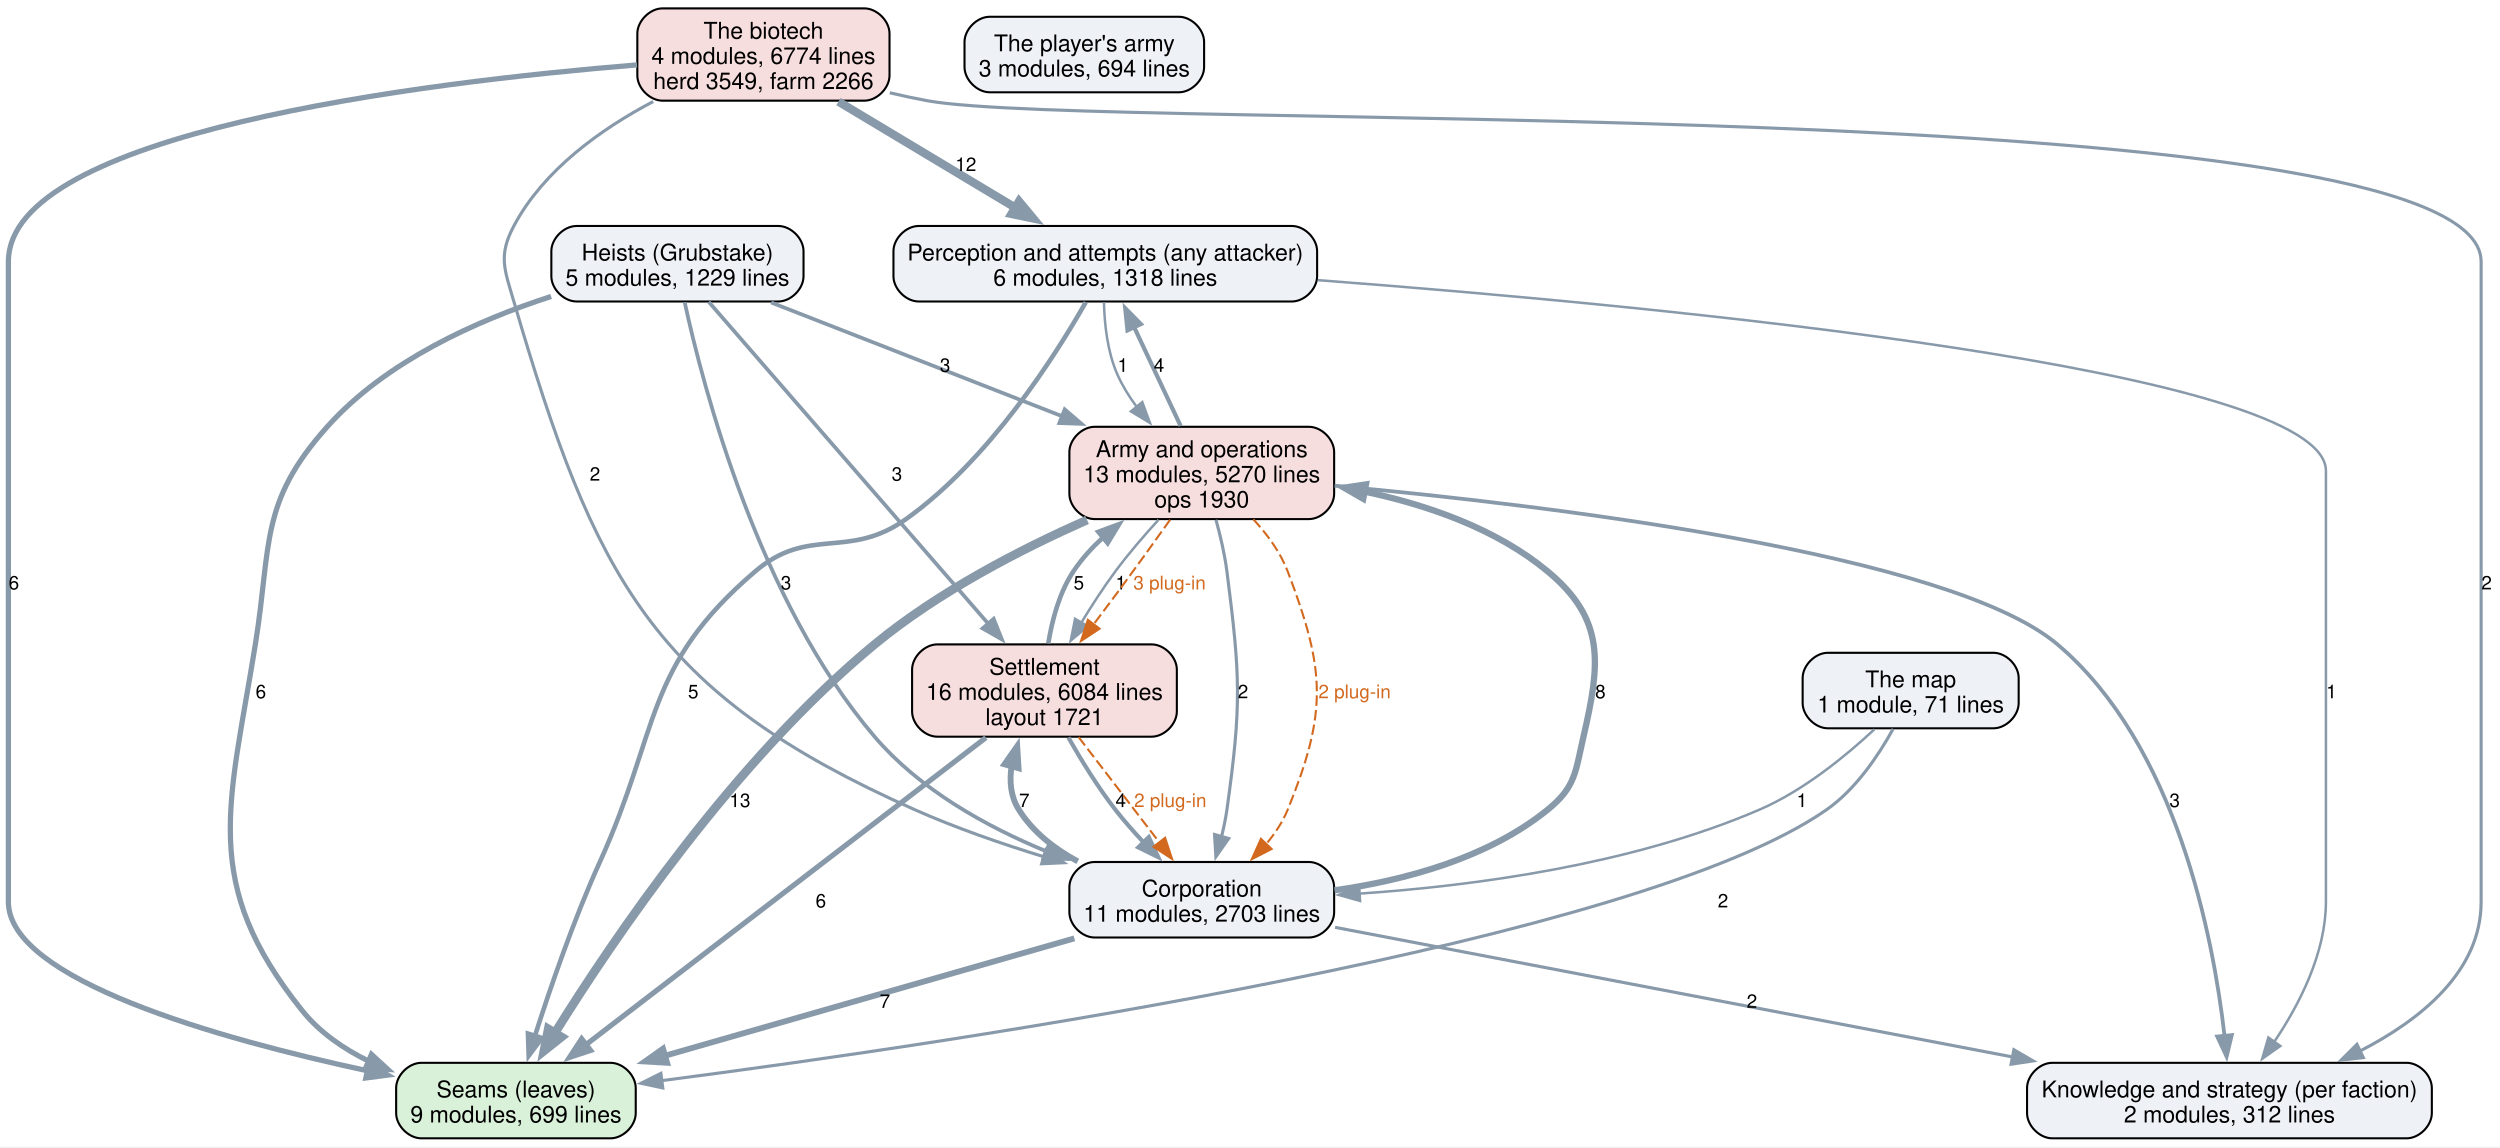
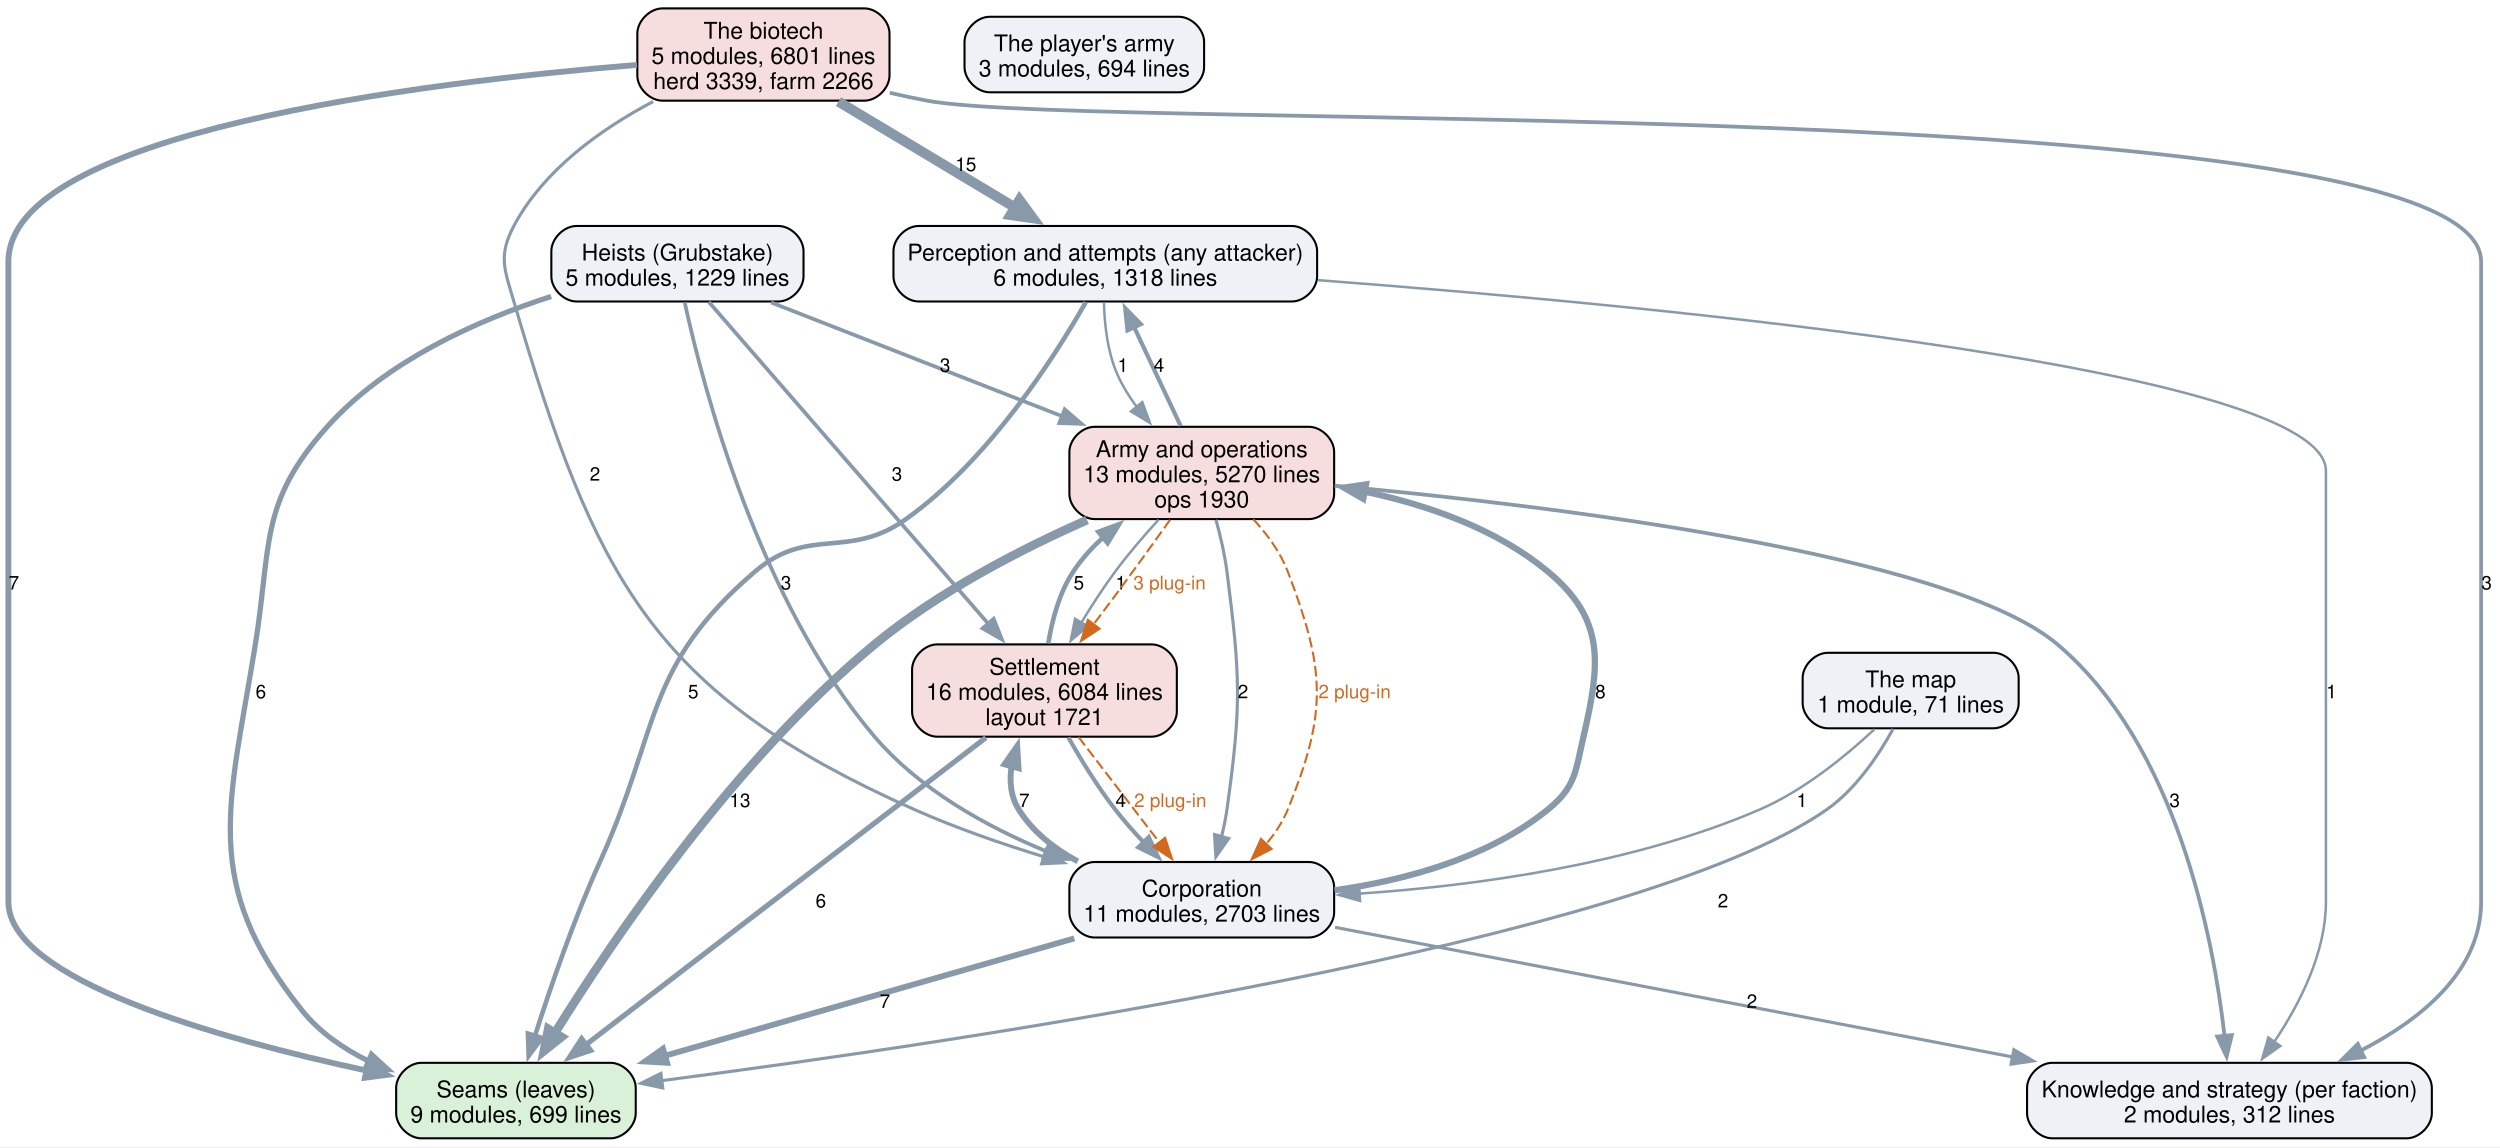
<svg xmlns="http://www.w3.org/2000/svg" width="1192pt" height="547pt" viewBox="0.00 0.00 1192.00 547.00">
  <g id="graph0" class="graph" transform="scale(1 1) rotate(0) translate(4 542.75)">
    <polygon fill="white" stroke="none" points="-4,4 -4,-542.75 1188.25,-542.75 1188.25,4 -4,4" />
    <g id="node1" class="node">
      <path fill="#d9f0d9" stroke="black" d="M287.12,-36C287.12,-36 196.88,-36 196.88,-36 190.88,-36 184.88,-30 184.88,-24 184.88,-24 184.88,-12 184.88,-12 184.88,-6 190.88,0 196.88,0 196.88,0 287.12,0 287.12,0 293.12,0 299.12,-6 299.12,-12 299.12,-12 299.12,-24 299.12,-24 299.12,-30 293.12,-36 287.12,-36" />
      <text xml:space="preserve" text-anchor="middle" x="242" y="-19.55" font-family="Helvetica,sans-Serif" font-size="11.00">Seams (leaves)</text>
      <text xml:space="preserve" text-anchor="middle" x="242" y="-7.55" font-family="Helvetica,sans-Serif" font-size="11.00">9 modules, 699 lines</text>
    </g>
    <g id="node2" class="node">
      <path fill="#eef2f7" stroke="black" d="M612,-435C612,-435 434,-435 434,-435 428,-435 422,-429 422,-423 422,-423 422,-411 422,-411 422,-405 428,-399 434,-399 434,-399 612,-399 612,-399 618,-399 624,-405 624,-411 624,-411 624,-423 624,-423 624,-429 618,-435 612,-435" />
      <text xml:space="preserve" text-anchor="middle" x="523" y="-418.55" font-family="Helvetica,sans-Serif" font-size="11.00">Perception and attempts (any attacker)</text>
      <text xml:space="preserve" text-anchor="middle" x="523" y="-406.55" font-family="Helvetica,sans-Serif" font-size="11.00">6 modules, 1318 lines</text>
    </g>
    <g id="edge16" class="edge">
      <path fill="none" stroke="#8899aa" stroke-width="2.2" d="M513.69,-398.63C498.87,-372.57 467.53,-323.43 428,-295.25 400.41,-275.59 381.75,-292.26 356,-270.25 302.94,-224.91 310.82,-195.31 282,-131.75 269.58,-104.36 258.42,-71.89 251.06,-48.85" />
      <polygon fill="#8899aa" stroke="#8899aa" stroke-width="2.2" points="254.41,-47.84 248.08,-39.34 247.73,-49.93 254.41,-47.84" />
      <text xml:space="preserve" text-anchor="middle" x="326.53" y="-209.82" font-family="Helvetica,sans-Serif" font-size="9.00">5</text>
    </g>
    <g id="node3" class="node">
      <path fill="#eef2f7" stroke="black" d="M1143.5,-36C1143.5,-36 974.5,-36 974.5,-36 968.5,-36 962.5,-30 962.5,-24 962.5,-24 962.5,-12 962.5,-12 962.5,-6 968.5,0 974.5,0 974.5,0 1143.5,0 1143.5,0 1149.5,0 1155.5,-6 1155.5,-12 1155.5,-12 1155.5,-24 1155.5,-24 1155.5,-30 1149.5,-36 1143.5,-36" />
      <text xml:space="preserve" text-anchor="middle" x="1059" y="-19.55" font-family="Helvetica,sans-Serif" font-size="11.00">Knowledge and strategy (per faction)</text>
      <text xml:space="preserve" text-anchor="middle" x="1059" y="-7.55" font-family="Helvetica,sans-Serif" font-size="11.00">2 modules, 312 lines</text>
    </g>
    <g id="edge15" class="edge">
      <path fill="none" stroke="#8899aa" stroke-width="1.2" d="M624.38,-409.17C791.12,-396.55 1105,-366.4 1105,-318.25 1105,-318.25 1105,-318.25 1105,-112.75 1105,-88.39 1092.33,-63.77 1080.28,-45.88" />
      <polygon fill="#8899aa" stroke="#8899aa" stroke-width="1.2" points="1083.26,-44.02 1074.61,-37.91 1077.55,-48.08 1083.26,-44.02" />
      <text xml:space="preserve" text-anchor="middle" x="1107.62" y="-209.82" font-family="Helvetica,sans-Serif" font-size="9.00">1</text>
    </g>
    <g id="node6" class="node">
      <path fill="#f7dede" stroke="black" d="M620.12,-339.25C620.12,-339.25 517.88,-339.25 517.88,-339.25 511.88,-339.25 505.88,-333.25 505.88,-327.25 505.88,-327.25 505.88,-307.25 505.88,-307.25 505.88,-301.25 511.88,-295.25 517.88,-295.25 517.88,-295.25 620.12,-295.25 620.12,-295.25 626.12,-295.25 632.12,-301.25 632.12,-307.25 632.12,-307.25 632.12,-327.25 632.12,-327.25 632.12,-333.25 626.12,-339.25 620.12,-339.25" />
      <text xml:space="preserve" text-anchor="middle" x="569" y="-324.8" font-family="Helvetica,sans-Serif" font-size="11.00">Army and operations</text>
      <text xml:space="preserve" text-anchor="middle" x="569" y="-312.8" font-family="Helvetica,sans-Serif" font-size="11.00">13 modules, 5270 lines</text>
      <text xml:space="preserve" text-anchor="middle" x="569" y="-300.8" font-family="Helvetica,sans-Serif" font-size="11.00">ops 1930</text>
    </g>
    <g id="edge14" class="edge">
      <path fill="none" stroke="#8899aa" stroke-width="1.2" d="M522.37,-398.55C522.61,-388.18 524.01,-375.01 528.75,-364.25 531.15,-358.81 534.42,-353.54 538.08,-348.63" />
      <polygon fill="#8899aa" stroke="#8899aa" stroke-width="1.2" points="540.64,-351.04 544.3,-341.1 535.23,-346.59 540.64,-351.04" />
      <text xml:space="preserve" text-anchor="middle" x="531.38" y="-365.45" font-family="Helvetica,sans-Serif" font-size="9.00">1</text>
    </g>
    <g id="node4" class="node">
      <path fill="#eef2f7" stroke="black" d="M620.12,-131.75C620.12,-131.75 517.88,-131.75 517.88,-131.75 511.88,-131.75 505.88,-125.75 505.88,-119.75 505.88,-119.75 505.88,-107.75 505.88,-107.75 505.88,-101.75 511.88,-95.75 517.88,-95.75 517.88,-95.75 620.12,-95.75 620.12,-95.75 626.12,-95.75 632.12,-101.75 632.12,-107.75 632.12,-107.75 632.12,-119.75 632.12,-119.75 632.12,-125.75 626.12,-131.75 620.12,-131.75" />
      <text xml:space="preserve" text-anchor="middle" x="569" y="-115.3" font-family="Helvetica,sans-Serif" font-size="11.00">Corporation</text>
      <text xml:space="preserve" text-anchor="middle" x="569" y="-103.3" font-family="Helvetica,sans-Serif" font-size="11.00">11 modules, 2703 lines</text>
    </g>
    <g id="edge8" class="edge">
      <path fill="none" stroke="#8899aa" stroke-width="2.8" d="M508.26,-95.34C452.94,-79.48 371.24,-56.05 312.94,-39.34" />
      <polygon fill="#8899aa" stroke="#8899aa" stroke-width="2.8" points="314.05,-36.02 303.47,-36.62 312.12,-42.74 314.05,-36.02" />
      <text xml:space="preserve" text-anchor="middle" x="417.93" y="-62.2" font-family="Helvetica,sans-Serif" font-size="9.00">7</text>
    </g>
    <g id="edge7" class="edge">
      <path fill="none" stroke="#8899aa" stroke-width="1.5" d="M632.56,-100.59C714.46,-84.92 857.93,-57.47 955.63,-38.78" />
      <polygon fill="#8899aa" stroke="#8899aa" stroke-width="1.5" points="956.21,-42.23 965.37,-36.91 954.89,-35.35 956.21,-42.23" />
      <text xml:space="preserve" text-anchor="middle" x="831.32" y="-62.2" font-family="Helvetica,sans-Serif" font-size="9.00">2</text>
    </g>
    <g id="node5" class="node">
      <path fill="#f7dede" stroke="black" d="M545.12,-235.5C545.12,-235.5 442.88,-235.5 442.88,-235.5 436.88,-235.5 430.88,-229.5 430.88,-223.5 430.88,-223.5 430.88,-203.5 430.88,-203.5 430.88,-197.5 436.88,-191.5 442.88,-191.5 442.88,-191.5 545.12,-191.5 545.12,-191.5 551.12,-191.5 557.12,-197.5 557.12,-203.5 557.12,-203.5 557.12,-223.5 557.12,-223.5 557.12,-229.5 551.12,-235.5 545.12,-235.5" />
      <text xml:space="preserve" text-anchor="middle" x="494" y="-221.05" font-family="Helvetica,sans-Serif" font-size="11.00">Settlement</text>
      <text xml:space="preserve" text-anchor="middle" x="494" y="-209.05" font-family="Helvetica,sans-Serif" font-size="11.00">16 modules, 6084 lines</text>
      <text xml:space="preserve" text-anchor="middle" x="494" y="-197.05" font-family="Helvetica,sans-Serif" font-size="11.00">layout 1721</text>
    </g>
    <g id="edge9" class="edge">
      <path fill="none" stroke="#8899aa" stroke-width="2.8" d="M509.89,-132.04C498.73,-138.05 488.46,-146.07 481.75,-156.75 477.83,-162.99 477.22,-170.3 478.33,-177.55" />
      <polygon fill="#8899aa" stroke="#8899aa" stroke-width="2.8" points="474.91,-178.33 481,-187 481.65,-176.43 474.91,-178.33" />
      <text xml:space="preserve" text-anchor="middle" x="484.38" y="-157.95" font-family="Helvetica,sans-Serif" font-size="9.00">7</text>
    </g>
    <g id="edge6" class="edge">
      <path fill="none" stroke="#8899aa" stroke-width="3" d="M632.28,-118.24C665.64,-122.97 705.44,-133.54 734,-156.75 747.34,-167.6 747.12,-174.75 751,-191.5 759.08,-226.38 761.53,-247.35 734,-270.25 709.43,-290.69 676.4,-302.08 646.36,-308.41" />
      <polygon fill="#8899aa" stroke="#8899aa" stroke-width="3" points="645.99,-304.91 636.81,-310.21 647.29,-311.79 645.99,-304.91" />
      <text xml:space="preserve" text-anchor="middle" x="759.06" y="-209.82" font-family="Helvetica,sans-Serif" font-size="9.00">8</text>
    </g>
    <g id="edge19" class="edge">
      <path fill="none" stroke="#8899aa" stroke-width="2.5" d="M466.07,-191.05C419.35,-155.18 325.54,-83.15 275.4,-44.65" />
      <polygon fill="#8899aa" stroke="#8899aa" stroke-width="2.5" points="277.59,-41.91 267.53,-38.6 273.33,-47.47 277.59,-41.91" />
      <text xml:space="preserve" text-anchor="middle" x="387.38" y="-110.08" font-family="Helvetica,sans-Serif" font-size="9.00">6</text>
    </g>
    <g id="edge18" class="edge">
      <path fill="none" stroke="#8899aa" stroke-width="2" d="M505.4,-191.09C511.49,-180.39 519.42,-167.47 527.75,-156.75 531.88,-151.44 536.61,-146.08 541.36,-141.05" />
      <polygon fill="#8899aa" stroke="#8899aa" stroke-width="2" points="543.73,-143.63 548.25,-134.05 538.74,-138.73 543.73,-143.63" />
      <text xml:space="preserve" text-anchor="middle" x="530.38" y="-157.95" font-family="Helvetica,sans-Serif" font-size="9.00">4</text>
    </g>
    <g id="edge28" class="edge">
      <path fill="none" stroke="#d2691e" stroke-dasharray="5,2" d="M510.27,-191.29C521.65,-176.46 536.92,-156.56 549.04,-140.76" />
      <polygon fill="#d2691e" stroke="#d2691e" points="551.52,-143.28 554.83,-133.21 545.97,-139.02 551.52,-143.28" />
      <text xml:space="preserve" text-anchor="middle" x="553.99" y="-157.95" font-family="Helvetica,sans-Serif" font-size="9.00" fill="#d2691e">2 plug-in</text>
    </g>
    <g id="edge17" class="edge">
      <path fill="none" stroke="#8899aa" stroke-width="2.2" d="M495.84,-235.99C497.6,-246.97 501.04,-260.11 507.75,-270.25 511.69,-276.21 516.68,-281.7 522.1,-286.65" />
      <polygon fill="#8899aa" stroke="#8899aa" stroke-width="2.2" points="519.67,-289.18 529.62,-292.84 524.12,-283.78 519.67,-289.18" />
      <text xml:space="preserve" text-anchor="middle" x="510.38" y="-261.7" font-family="Helvetica,sans-Serif" font-size="9.00">5</text>
    </g>
    <g id="edge4" class="edge">
      <path fill="none" stroke="#8899aa" stroke-width="4.2" d="M514.32,-294.84C482.72,-280.85 443.34,-260.54 413,-235.5 346.31,-180.46 288.64,-95.39 260.43,-50.01" />
      <polygon fill="#8899aa" stroke="#8899aa" stroke-width="4.2" points="263.71,-48.31 255.36,-41.69 257.43,-52.14 263.71,-48.31" />
      <text xml:space="preserve" text-anchor="middle" x="348.81" y="-157.95" font-family="Helvetica,sans-Serif" font-size="9.00">13</text>
    </g>
    <g id="edge3" class="edge">
      <path fill="none" stroke="#8899aa" stroke-width="2" d="M558.92,-339.67C552.37,-353.6 543.74,-371.93 536.58,-387.14" />
      <polygon fill="#8899aa" stroke="#8899aa" stroke-width="2" points="533.6,-385.25 532.51,-395.79 539.94,-388.23 533.6,-385.25" />
      <text xml:space="preserve" text-anchor="middle" x="548.62" y="-365.45" font-family="Helvetica,sans-Serif" font-size="9.00">4</text>
    </g>
    <g id="edge2" class="edge">
      <path fill="none" stroke="#8899aa" stroke-width="1.8" d="M632.33,-311.17C733.58,-301.84 925.73,-278.87 977,-235.5 1033.7,-187.54 1051.27,-96.04 1056.66,-48.82" />
      <polygon fill="#8899aa" stroke="#8899aa" stroke-width="1.8" points="1060.13,-49.23 1057.65,-38.93 1053.17,-48.53 1060.13,-49.23" />
      <text xml:space="preserve" text-anchor="middle" x="1032.89" y="-157.95" font-family="Helvetica,sans-Serif" font-size="9.00">3</text>
    </g>
    <g id="edge1" class="edge">
      <path fill="none" stroke="#8899aa" stroke-width="1.5" d="M575.77,-294.94C577.89,-287.25 579.95,-278.44 581,-270.25 587.42,-220.22 588,-206.71 581,-156.75 580.4,-152.49 579.48,-148.06 578.41,-143.73" />
      <polygon fill="#8899aa" stroke="#8899aa" stroke-width="1.5" points="581.82,-142.95 575.74,-134.27 575.09,-144.85 581.82,-142.95" />
      <text xml:space="preserve" text-anchor="middle" x="588.66" y="-209.82" font-family="Helvetica,sans-Serif" font-size="9.00">2</text>
    </g>
    <g id="edge26" class="edge">
      <path fill="none" stroke="#d2691e" stroke-dasharray="5,2" d="M593.61,-295.13C600.22,-287.97 606.5,-279.45 610,-270.25 627.96,-223.11 629.02,-203.47 610,-156.75 607.6,-150.85 603.93,-145.33 599.75,-140.35" />
      <polygon fill="#d2691e" stroke="#d2691e" points="602.3,-137.96 592.88,-133.12 597.22,-142.78 602.3,-137.96" />
      <text xml:space="preserve" text-anchor="middle" x="641.87" y="-209.82" font-family="Helvetica,sans-Serif" font-size="9.00" fill="#d2691e">2 plug-in</text>
    </g>
    <g id="edge5" class="edge">
      <path fill="none" stroke="#8899aa" stroke-width="1.2" d="M548.41,-294.96C541.52,-287.42 534.01,-278.7 527.75,-270.25 522.07,-262.58 516.46,-253.91 511.5,-245.73" />
      <polygon fill="#8899aa" stroke="#8899aa" stroke-width="1.2" points="514.63,-244.14 506.53,-237.31 508.6,-247.7 514.63,-244.14" />
      <text xml:space="preserve" text-anchor="middle" x="530.38" y="-261.7" font-family="Helvetica,sans-Serif" font-size="9.00">1</text>
    </g>
    <g id="edge27" class="edge">
      <path fill="none" stroke="#d2691e" stroke-dasharray="5,2" d="M553.94,-294.97C546.51,-284.53 537.35,-271.8 529,-260.5 525.27,-255.46 521.28,-250.13 517.37,-244.97" />
      <polygon fill="#d2691e" stroke="#d2691e" points="520.26,-242.98 511.42,-237.14 514.69,-247.22 520.26,-242.98" />
      <text xml:space="preserve" text-anchor="middle" x="553.64" y="-261.7" font-family="Helvetica,sans-Serif" font-size="9.00" fill="#d2691e">3 plug-in</text>
    </g>
    <g id="node7" class="node">
      <path fill="#eef2f7" stroke="black" d="M367.12,-435C367.12,-435 270.88,-435 270.88,-435 264.88,-435 258.88,-429 258.88,-423 258.88,-423 258.88,-411 258.88,-411 258.88,-405 264.88,-399 270.88,-399 270.88,-399 367.12,-399 367.12,-399 373.12,-399 379.12,-405 379.12,-411 379.12,-411 379.12,-423 379.12,-423 379.12,-429 373.12,-435 367.12,-435" />
      <text xml:space="preserve" text-anchor="middle" x="319" y="-418.55" font-family="Helvetica,sans-Serif" font-size="11.00">Heists (Grubstake)</text>
      <text xml:space="preserve" text-anchor="middle" x="319" y="-406.55" font-family="Helvetica,sans-Serif" font-size="11.00">5 modules, 1229 lines</text>
    </g>
    <g id="edge12" class="edge">
      <path fill="none" stroke="#8899aa" stroke-width="2.5" d="M258.77,-401.4C223.26,-389.93 179.96,-370.53 152,-339.25 119.64,-303.05 125.46,-283.44 117.75,-235.5 105.34,-158.31 91.17,-122.06 140,-61 148.39,-50.51 159.83,-42.62 172.03,-36.68" />
      <polygon fill="#8899aa" stroke="#8899aa" stroke-width="2.5" points="173.11,-40.03 180.92,-32.87 170.35,-33.6 173.11,-40.03" />
      <text xml:space="preserve" text-anchor="middle" x="120.38" y="-209.82" font-family="Helvetica,sans-Serif" font-size="9.00">6</text>
    </g>
    <g id="edge11" class="edge">
      <path fill="none" stroke="#8899aa" stroke-width="1.8" d="M322.46,-398.62C331.24,-358.17 357.76,-256.29 413,-191.5 434.44,-166.36 466.07,-148.68 495.25,-136.69" />
      <polygon fill="#8899aa" stroke="#8899aa" stroke-width="1.8" points="496.14,-140.1 504.18,-133.2 493.59,-133.58 496.14,-140.1" />
      <text xml:space="preserve" text-anchor="middle" x="370.77" y="-261.7" font-family="Helvetica,sans-Serif" font-size="9.00">3</text>
    </g>
    <g id="edge13" class="edge">
      <path fill="none" stroke="#8899aa" stroke-width="1.8" d="M333.92,-398.82C363.52,-364.74 430.02,-288.16 467.33,-245.21" />
      <polygon fill="#8899aa" stroke="#8899aa" stroke-width="1.8" points="469.78,-247.72 473.7,-237.88 464.5,-243.13 469.78,-247.72" />
      <text xml:space="preserve" text-anchor="middle" x="423.65" y="-313.57" font-family="Helvetica,sans-Serif" font-size="9.00">3</text>
    </g>
    <g id="edge10" class="edge">
      <path fill="none" stroke="#8899aa" stroke-width="1.8" d="M363.69,-398.52C402.29,-383.43 458.6,-361.42 502.49,-344.26" />
      <polygon fill="#8899aa" stroke="#8899aa" stroke-width="1.8" points="503.65,-347.56 511.69,-340.66 501.1,-341.04 503.65,-347.56" />
      <text xml:space="preserve" text-anchor="middle" x="446.62" y="-365.45" font-family="Helvetica,sans-Serif" font-size="9.00">3</text>
    </g>
    <g id="node8" class="node">
      <path fill="#f7dede" stroke="black" d="M408.12,-538.75C408.12,-538.75 311.88,-538.75 311.88,-538.75 305.88,-538.75 299.88,-532.75 299.88,-526.75 299.88,-526.75 299.88,-506.75 299.88,-506.75 299.88,-500.75 305.88,-494.75 311.88,-494.75 311.88,-494.75 408.12,-494.75 408.12,-494.75 414.12,-494.75 420.12,-500.75 420.12,-506.75 420.12,-506.75 420.12,-526.75 420.12,-526.75 420.12,-532.75 414.12,-538.75 408.12,-538.75" />
      <text xml:space="preserve" text-anchor="middle" x="360" y="-524.3" font-family="Helvetica,sans-Serif" font-size="11.00">The biotech</text>
-       <text xml:space="preserve" text-anchor="middle" x="360" y="-512.3" font-family="Helvetica,sans-Serif" font-size="11.00">4 modules, 6774 lines</text>
-       <text xml:space="preserve" text-anchor="middle" x="360" y="-500.3" font-family="Helvetica,sans-Serif" font-size="11.00">herd 3549, farm 2266</text>
+       <text xml:space="preserve" text-anchor="middle" x="360" y="-512.3" font-family="Helvetica,sans-Serif" font-size="11.00">5 modules, 6801 lines</text>
+       <text xml:space="preserve" text-anchor="middle" x="360" y="-500.3" font-family="Helvetica,sans-Serif" font-size="11.00">herd 3339, farm 2266</text>
    </g>
    <g id="edge23" class="edge">
-       <path fill="none" stroke="#8899aa" stroke-width="2.5" d="M299.74,-511.81C197.26,-503.44 0,-479.36 0,-418 0,-418 0,-418 0,-112.75 0,-75.71 99.81,-47.58 171.23,-32.19" />
-       <polygon fill="#8899aa" stroke="#8899aa" stroke-width="2.5" points="171.88,-35.63 180.95,-30.15 170.44,-28.78 171.88,-35.63" />
-       <text xml:space="preserve" text-anchor="middle" x="2.62" y="-261.7" font-family="Helvetica,sans-Serif" font-size="9.00">6</text>
+       <path fill="none" stroke="#8899aa" stroke-width="2.8" d="M299.74,-511.81C197.26,-503.44 0,-479.36 0,-418 0,-418 0,-418 0,-112.75 0,-75.79 99.39,-47.7 170.78,-32.29" />
+       <polygon fill="#8899aa" stroke="#8899aa" stroke-width="2.8" points="171.43,-35.73 180.5,-30.25 170,-28.88 171.43,-35.73" />
+       <text xml:space="preserve" text-anchor="middle" x="2.62" y="-261.7" font-family="Helvetica,sans-Serif" font-size="9.00">7</text>
    </g>
    <g id="edge22" class="edge">
-       <path fill="none" stroke="#8899aa" stroke-width="4" d="M395.77,-494.3C420.71,-479.34 454.11,-459.31 480.42,-443.53" />
-       <polygon fill="#8899aa" stroke="#8899aa" stroke-width="4" points="481.87,-446.75 488.64,-438.6 478.27,-440.74 481.87,-446.75" />
-       <text xml:space="preserve" text-anchor="middle" x="456.51" y="-461.2" font-family="Helvetica,sans-Serif" font-size="9.00">12</text>
+       <path fill="none" stroke="#8899aa" stroke-width="4.8" d="M395.77,-494.3C420.6,-479.41 453.8,-459.5 480.06,-443.75" />
+       <polygon fill="#8899aa" stroke="#8899aa" stroke-width="4.8" points="482.11,-447.42 488.52,-438.68 477.79,-440.22 482.11,-447.42" />
+       <text xml:space="preserve" text-anchor="middle" x="456.51" y="-461.2" font-family="Helvetica,sans-Serif" font-size="9.00">15</text>
    </g>
    <g id="edge21" class="edge">
-       <path fill="none" stroke="#8899aa" stroke-width="1.5" d="M420.25,-498.51C426.22,-497.11 432.21,-495.82 438,-494.75 519.39,-479.68 1179,-500.77 1179,-418 1179,-418 1179,-418 1179,-112.75 1179,-79.67 1150.33,-56.53 1121.02,-41.51" />
-       <polygon fill="#8899aa" stroke="#8899aa" stroke-width="1.5" points="1122.82,-38.5 1112.29,-37.33 1119.79,-44.81 1122.82,-38.5" />
-       <text xml:space="preserve" text-anchor="middle" x="1181.62" y="-261.7" font-family="Helvetica,sans-Serif" font-size="9.00">2</text>
+       <path fill="none" stroke="#8899aa" stroke-width="1.8" d="M420.25,-498.51C426.22,-497.11 432.21,-495.82 438,-494.75 519.39,-479.68 1179,-500.77 1179,-418 1179,-418 1179,-418 1179,-112.75 1179,-79.81 1150.58,-56.73 1121.4,-41.71" />
+       <polygon fill="#8899aa" stroke="#8899aa" stroke-width="1.8" points="1123.22,-38.7 1112.69,-37.53 1120.19,-45.01 1123.22,-38.7" />
+       <text xml:space="preserve" text-anchor="middle" x="1181.62" y="-261.7" font-family="Helvetica,sans-Serif" font-size="9.00">3</text>
    </g>
    <g id="edge20" class="edge">
      <path fill="none" stroke="#8899aa" stroke-width="1.5" d="M307.43,-494.34C282.5,-481.19 255.15,-461.69 241,-435 233.51,-420.86 236.5,-414.35 241,-399 279.55,-267.42 306.73,-212.48 432,-156.75 451.57,-148.04 473.46,-140.44 493.91,-134.19" />
      <polygon fill="#8899aa" stroke="#8899aa" stroke-width="1.5" points="494.67,-137.62 503.25,-131.41 492.67,-130.91 494.67,-137.62" />
      <text xml:space="preserve" text-anchor="middle" x="279.68" y="-313.57" font-family="Helvetica,sans-Serif" font-size="9.00">2</text>
    </g>
    <g id="node9" class="node">
      <path fill="#eef2f7" stroke="black" d="M946.5,-231.5C946.5,-231.5 867.5,-231.5 867.5,-231.5 861.5,-231.5 855.5,-225.5 855.5,-219.5 855.5,-219.5 855.5,-207.5 855.5,-207.5 855.5,-201.5 861.5,-195.5 867.5,-195.5 867.5,-195.5 946.5,-195.5 946.5,-195.5 952.5,-195.5 958.5,-201.5 958.5,-207.5 958.5,-207.5 958.5,-219.5 958.5,-219.5 958.5,-225.5 952.5,-231.5 946.5,-231.5" />
      <text xml:space="preserve" text-anchor="middle" x="907" y="-215.05" font-family="Helvetica,sans-Serif" font-size="11.00">The map</text>
      <text xml:space="preserve" text-anchor="middle" x="907" y="-203.05" font-family="Helvetica,sans-Serif" font-size="11.00">1 module, 71 lines</text>
    </g>
    <g id="edge25" class="edge">
      <path fill="none" stroke="#8899aa" stroke-width="1.5" d="M898.65,-195.22C891.8,-182.78 880.95,-166.53 867,-156.75 777.26,-93.86 454.76,-46.11 311.46,-27.5" />
      <polygon fill="#8899aa" stroke="#8899aa" stroke-width="1.5" points="312.01,-24.04 301.65,-26.24 311.12,-30.98 312.01,-24.04" />
      <text xml:space="preserve" text-anchor="middle" x="817.52" y="-110.08" font-family="Helvetica,sans-Serif" font-size="9.00">2</text>
    </g>
    <g id="edge24" class="edge">
      <path fill="none" stroke="#8899aa" stroke-width="1.2" d="M889.72,-195.01C876.07,-182.29 855.9,-165.78 835,-156.75 774.12,-130.45 699.04,-120.4 644.19,-116.67" />
      <polygon fill="#8899aa" stroke="#8899aa" stroke-width="1.2" points="644.47,-113.18 634.27,-116.06 644.04,-120.17 644.47,-113.18" />
      <text xml:space="preserve" text-anchor="middle" x="855.15" y="-157.95" font-family="Helvetica,sans-Serif" font-size="9.00">1</text>
    </g>
    <g id="node10" class="node">
      <path fill="#eef2f7" stroke="black" d="M558.12,-534.75C558.12,-534.75 467.88,-534.75 467.88,-534.75 461.88,-534.75 455.88,-528.75 455.88,-522.75 455.88,-522.75 455.88,-510.75 455.88,-510.75 455.88,-504.75 461.88,-498.75 467.88,-498.75 467.88,-498.75 558.12,-498.75 558.12,-498.75 564.12,-498.75 570.12,-504.75 570.12,-510.75 570.12,-510.75 570.12,-522.75 570.12,-522.75 570.12,-528.75 564.12,-534.75 558.12,-534.75" />
      <text xml:space="preserve" text-anchor="middle" x="513" y="-518.3" font-family="Helvetica,sans-Serif" font-size="11.00">The player's army</text>
      <text xml:space="preserve" text-anchor="middle" x="513" y="-506.3" font-family="Helvetica,sans-Serif" font-size="11.00">3 modules, 694 lines</text>
    </g>
  </g>
</svg>
